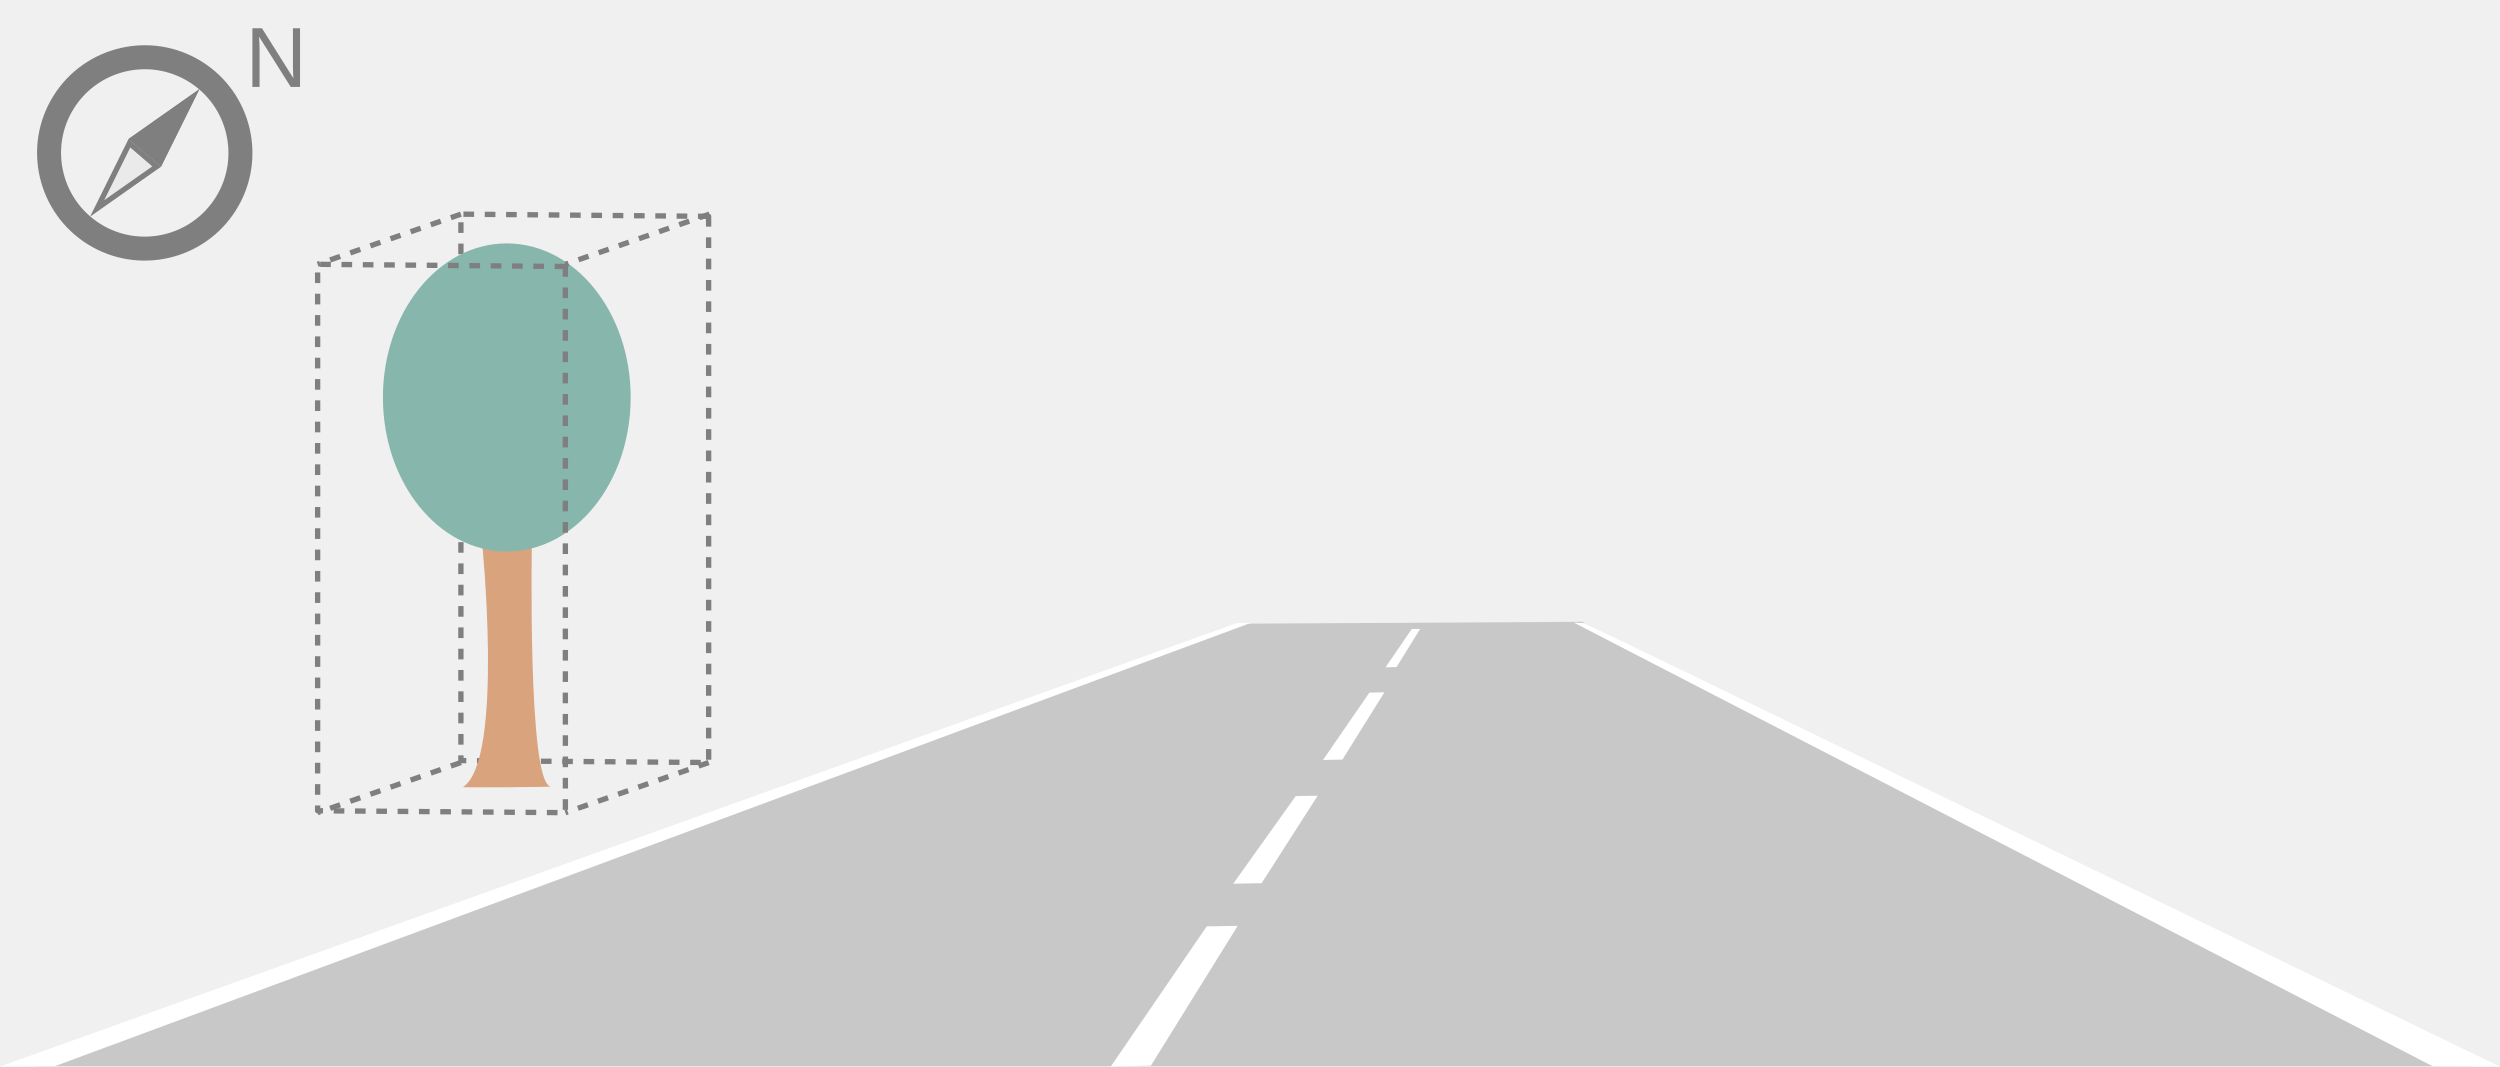
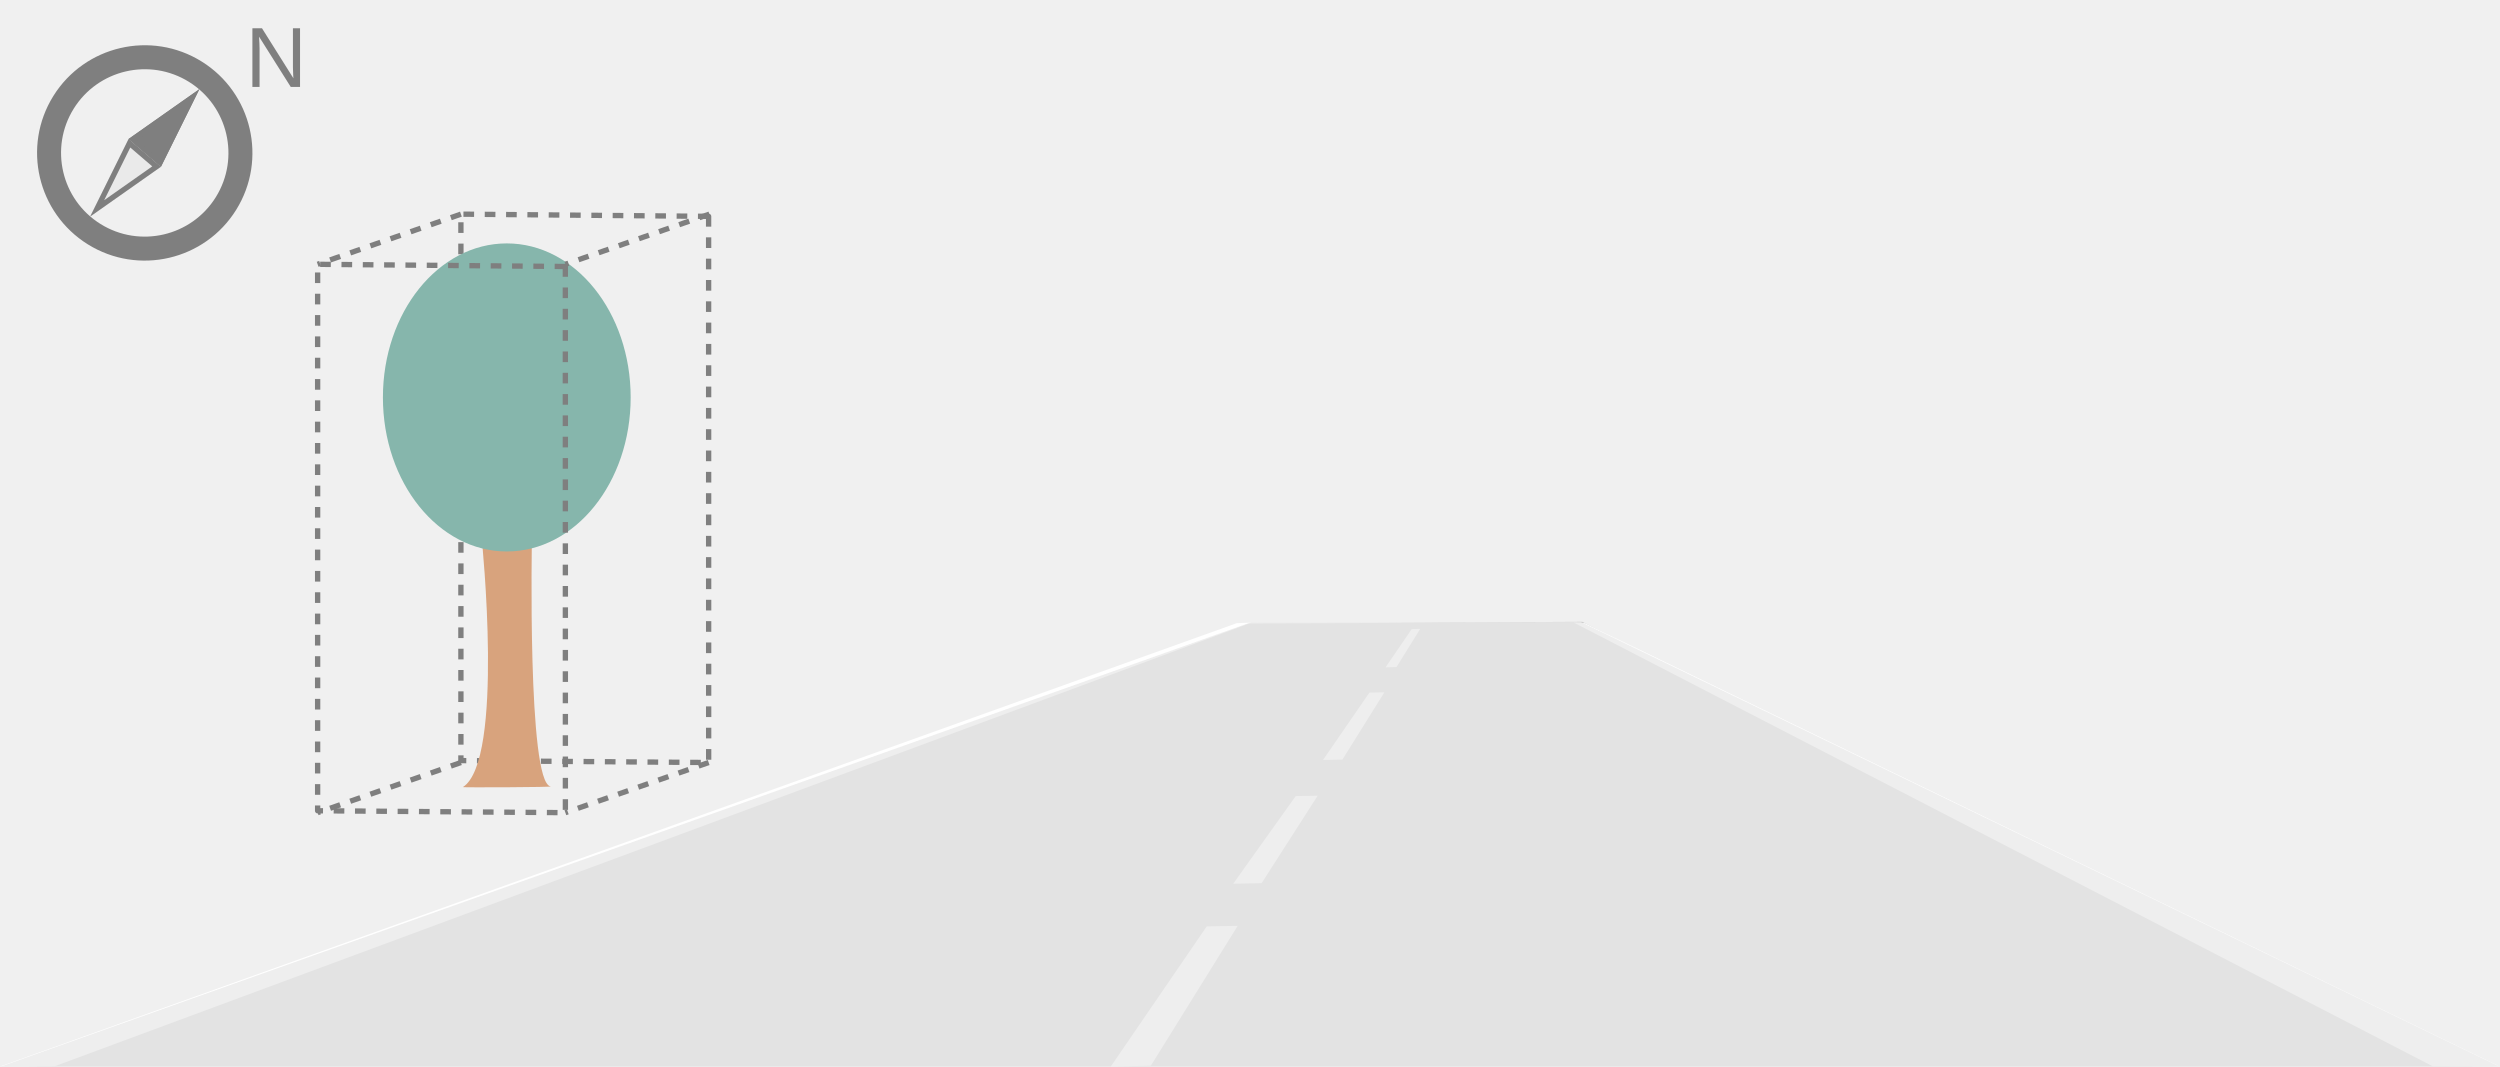
<svg xmlns="http://www.w3.org/2000/svg" width="100%" height="100%" viewBox="0 0 469 200" version="1.1" xml:space="preserve" style="fill-rule:evenodd;clip-rule:evenodd;stroke-linejoin:round;stroke-miterlimit:10;">
  <g transform="matrix(1,0,0,0.816327,-540,-285.714)">
    <g id="Street" transform="matrix(0.652961,0,0,0.799877,540,362.121)">
      <g transform="matrix(0.0299978,0,0,0.0299989,0,2.00018e-12)">
        <path d="M11888,5468L15154,5450L23686,9706L354,9706L11888,5468Z" style="fill:rgb(200,200,200);" />
      </g>
      <g transform="matrix(0.0149989,0,0,0.0149995,0,0)">
        <path d="M23691,10926L23972,10916L1053,19411L-4,19420L23691,10926Z" style="fill:white;" />
      </g>
      <g transform="matrix(0.0299978,0,0,0.0299989,0,0)">
        <path d="M15178,5463L15074,5458L23298,9706L23942,9710L15178,5463Z" style="fill:white;" />
      </g>
      <g transform="matrix(0.0149989,0,0,0.0149995,0,0)">
        <path d="M23115,16734L23708,16724L22045,19402L21276,19420L23115,16734Z" style="fill:white;" />
      </g>
      <g transform="matrix(0.0149989,0,0,0.0149995,2.55516,-2.65737)">
        <path d="M26061,12433L26348,12428L25544,13716L25172,13724L26061,12433Z" style="fill:white;" />
      </g>
      <g transform="matrix(0.0219371,0,0,0.019512,-197.893,-29.0358)">
        <path d="M25991.2,12433L26278.2,12428L25544,13716L25172,13724L25991.2,12433Z" style="fill:white;" />
      </g>
      <g transform="matrix(0.0149989,0,0,0.0149995,0,0)">
        <path d="M27042,11039L27204,11036L26750,11767L26540,11772L27042,11039Z" style="fill:white;" />
      </g>
    </g>
    <g id="Vegetation" transform="matrix(0.652961,0,0,0.799877,540.978,353.753)">
      <g transform="matrix(-0.0299978,0,0,0.0299989,785.887,-13.231)">
        <path d="M19461.3,2356.63L21833.7,2335.57L21833.7,7569.05L19460.8,7587.4L19461.3,2356.63Z" style="fill:none;stroke:rgb(127,127,127);stroke-width:51.05px;stroke-dasharray:102.1,102.1,0,0,0,0;" />
      </g>
      <g transform="matrix(-0.0299978,0,0,0.0299989,781.293,-13.231)">
        <path d="M19307.6,7587.4L20679.9,8067.71" style="fill:none;stroke:rgb(127,127,127);stroke-width:51.05px;stroke-dasharray:102.1,102.1,0,0,0,0;" />
      </g>
      <g transform="matrix(-0.0299978,0,0,0.0299989,781.293,-13.231)">
        <path d="M21680.5,7587.4L23052.7,8067.71" style="fill:none;stroke:rgb(127,127,127);stroke-width:51.05px;stroke-dasharray:102.1,102.1,0,0,0,0;" />
      </g>
      <g transform="matrix(-0.0299978,0,0,0.0299989,781.293,-13.231)">
        <path d="M21680.5,2335.57L23052.7,2815.88" style="fill:none;stroke:rgb(127,127,127);stroke-width:51.05px;stroke-dasharray:102.1,102.1,0,0,0,0;" />
      </g>
      <g transform="matrix(1,0,0,1,14.8221,-0.604974)">
        <g transform="matrix(0.0299978,0,0,0.0299989,3.06297,2.00018e-12)">
          <path d="M3786.76,7402.24C4186.91,7149.15 3968.15,5027.9 3968.15,5027.9L4448.39,5020.91C4448.39,5020.91 4403.19,7358.06 4626.51,7395.13C4678.27,7403.72 3780.29,7406.33 3786.76,7402.24Z" style="fill:rgb(216,163,125);" />
        </g>
        <g transform="matrix(1.88706,0,0,3.16495,-871.307,-672.71)">
          <ellipse cx="530.238" cy="247.337" rx="18.86" ry="13.983" style="fill:rgb(134,182,172);" />
        </g>
      </g>
      <g transform="matrix(-0.0299978,0,0,0.0299989,744.723,1.17781)">
        <path d="M19461.3,2356.63L21833.7,2335.57L21833.7,7569.05L19460.8,7587.4L19461.3,2356.63Z" style="fill:none;stroke:rgb(127,127,127);stroke-width:51.05px;stroke-dasharray:102.1,102.1,0,0,0,0;" />
      </g>
      <g transform="matrix(-0.0299978,0,0,0.0299989,781.293,-13.231)">
        <path d="M19300.8,2335.57L20679.9,2815.88" style="fill:none;stroke:rgb(127,127,127);stroke-width:51.05px;stroke-dasharray:102.1,102.1,0,0,0,0;" />
      </g>
    </g>
+     <g transform="matrix(1.96053,0,0,1.70483,364.934,325.233)">
+       <g id="Bounding-box">
+         <path d="M240.573,98.374L328.515,158.334L89.295,158.334L208.905,98.46L240.573,98.374Z" style="fill:rgb(234,234,234);fill-opacity:0.8;" />
+       </g>
+     </g>
    <g id="cardinal-direction" transform="matrix(0.168986,0.137772,-0.119697,0.220314,-6888.03,11305.9)">
      <g transform="matrix(0.999531,-0.0287655,0.0325823,0.999531,1745.17,154.476)">
        <g transform="matrix(-0.151565,0.928749,-1.05198,-0.151565,-49064.2,-67373.5)">
          <g transform="matrix(3.60822e-16,3.04013,-4.0676,7.77156e-16,6450.07,-53820.8)">
            <path d="M114.666,32.2L120.759,51.271L108.572,51.271L114.666,32.2Z" style="fill:rgb(234,234,234);" />
            <path d="M114.666,32.2L120.759,51.271L108.572,51.271L114.666,32.2ZM114.666,37.117L110.53,50.06L118.801,50.06L114.666,37.117Z" style="fill:rgb(127,127,127);" />
          </g>
          <g transform="matrix(2.77556e-17,-3.04013,4.0676,-2.91434e-16,6032.97,-53123.6)">
            <path d="M114.666,32.2L120.759,51.271L108.572,51.271L114.666,32.2Z" style="fill:rgb(127,127,127);" />
            <path d="M114.666,32.2L120.759,51.271L108.572,51.271L114.666,32.2ZM114.666,37.117L110.53,50.06L118.801,50.06L114.666,37.117Z" style="fill:rgb(127,127,127);" />
          </g>
        </g>
        <g transform="matrix(5.2769,0,0,6.6878,3443.51,-55126.3)">
          <path d="M530.238,233.354C540.647,233.354 549.098,239.62 549.098,247.337C549.098,255.054 540.647,261.319 530.238,261.319C519.829,261.319 511.378,255.054 511.378,247.337C511.378,239.62 519.829,233.354 530.238,233.354ZM530.238,236.469C522.147,236.469 515.579,241.339 515.579,247.337C515.579,253.335 522.147,258.205 530.238,258.205C538.329,258.205 544.897,253.335 544.897,247.337C544.897,241.339 538.329,236.469 530.238,236.469Z" style="fill:rgb(127,127,127);" />
        </g>
      </g>
      <g transform="matrix(-2.79922,1.75048,-1.86299,-2.63015,6317.06,-53649.4)">
        <g transform="matrix(23.4414,0,0,23.4414,22.1103,0)">
                </g>
        <text x="5.182px" y="0px" style="font-family:'ArialMT', 'Arial';font-size:23.441px;fill:rgb(127,127,127);">N</text>
      </g>
    </g>
  </g>
</svg>
